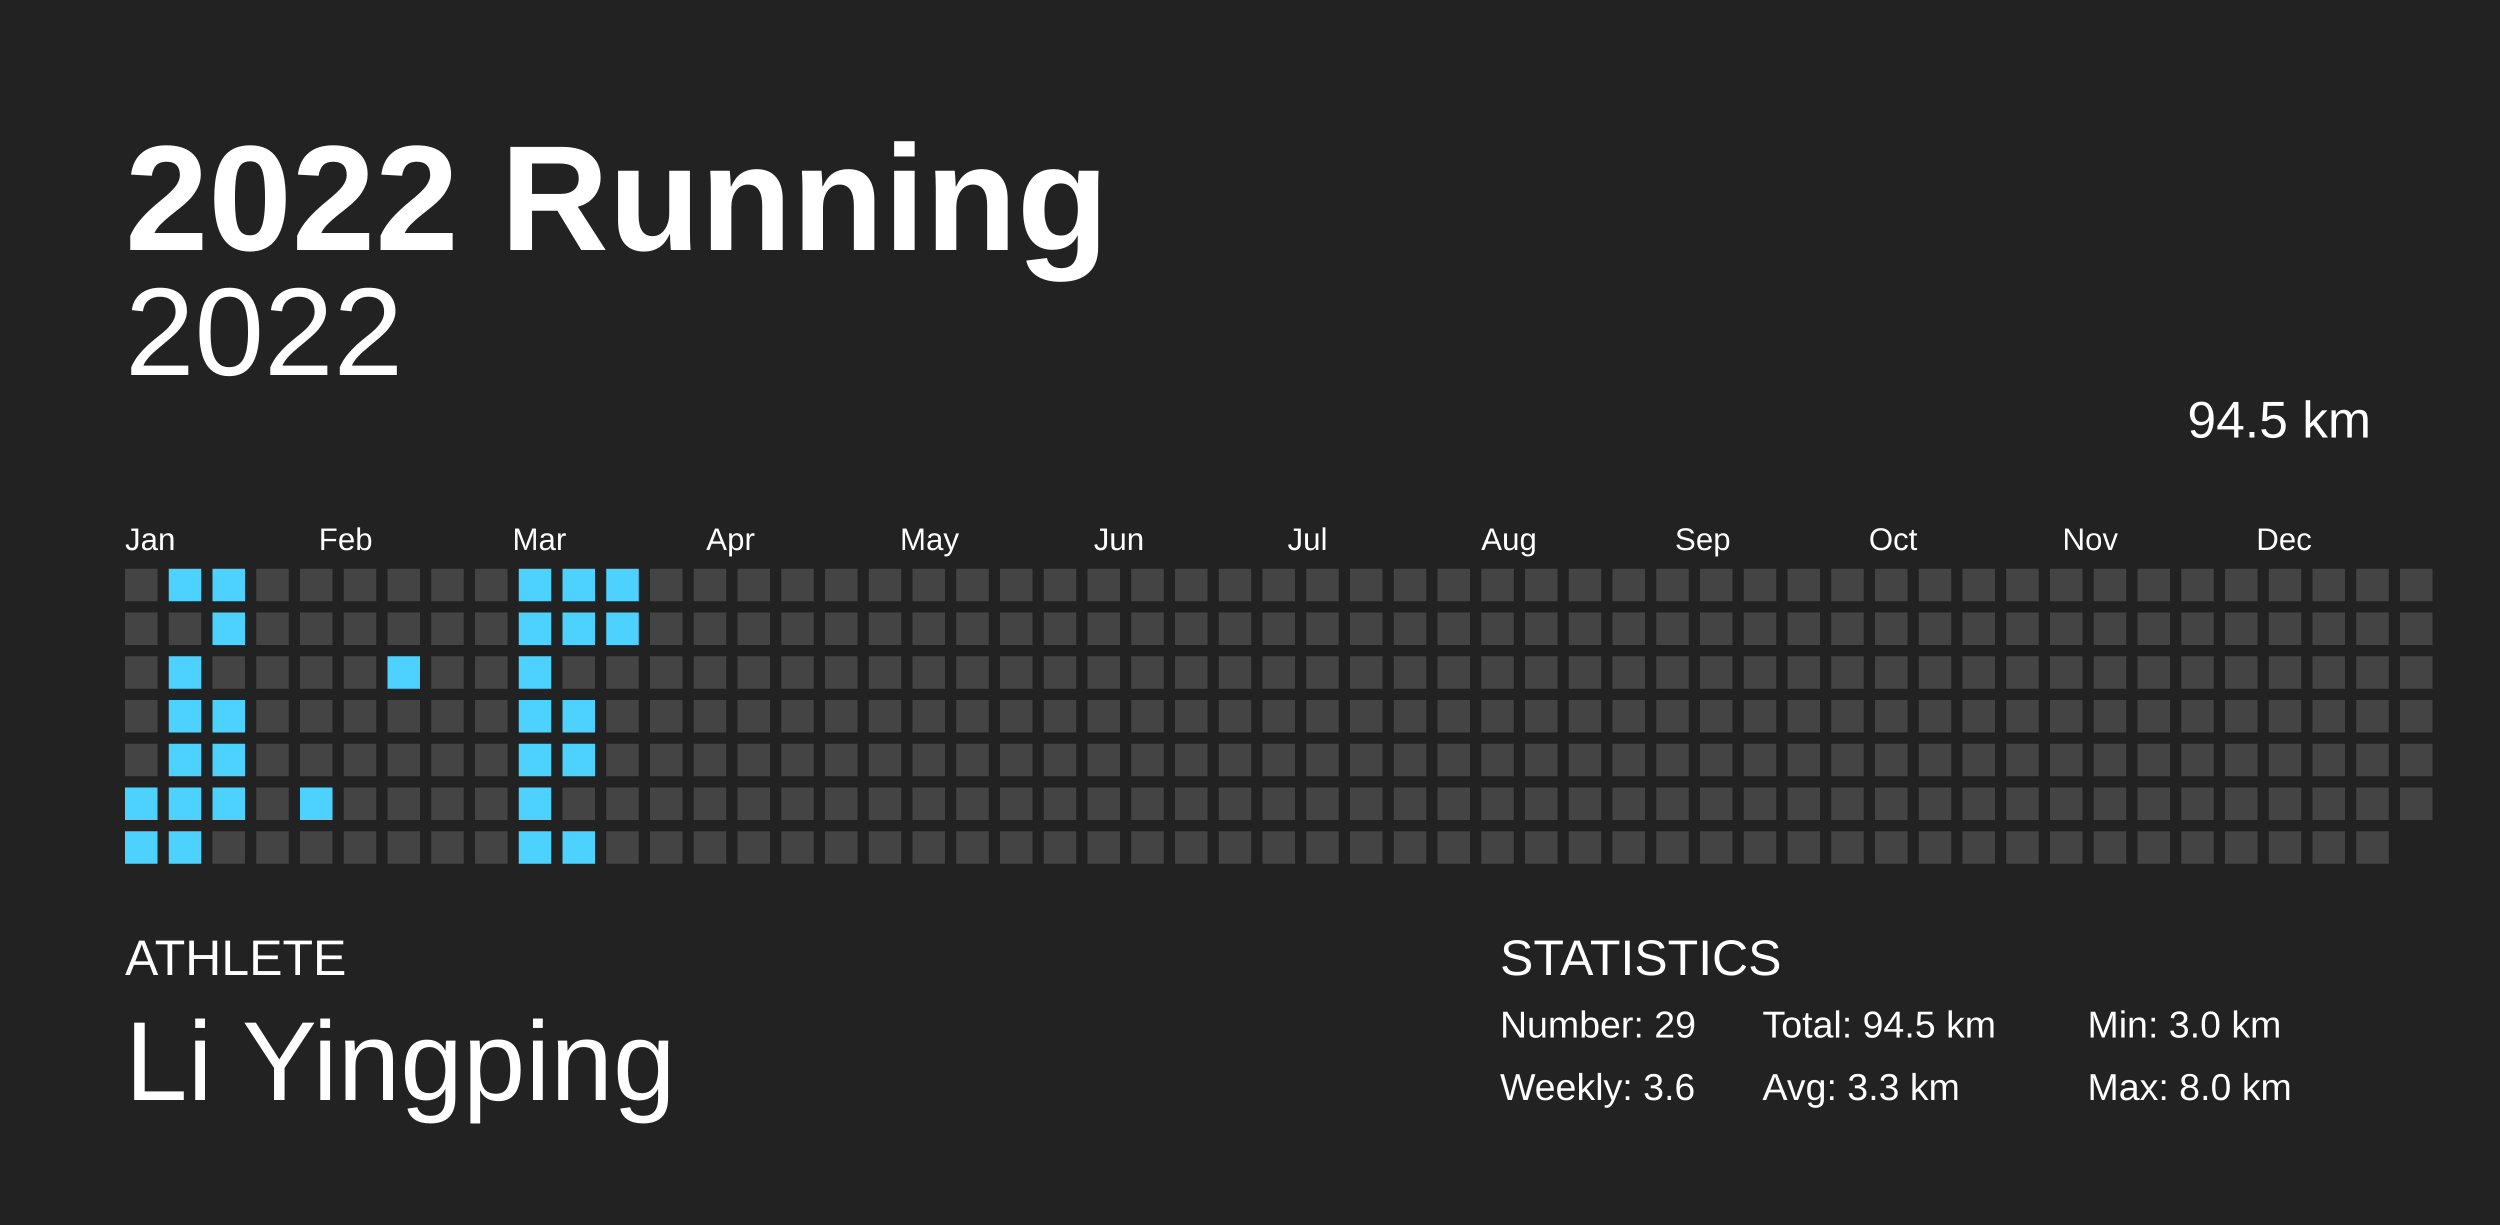
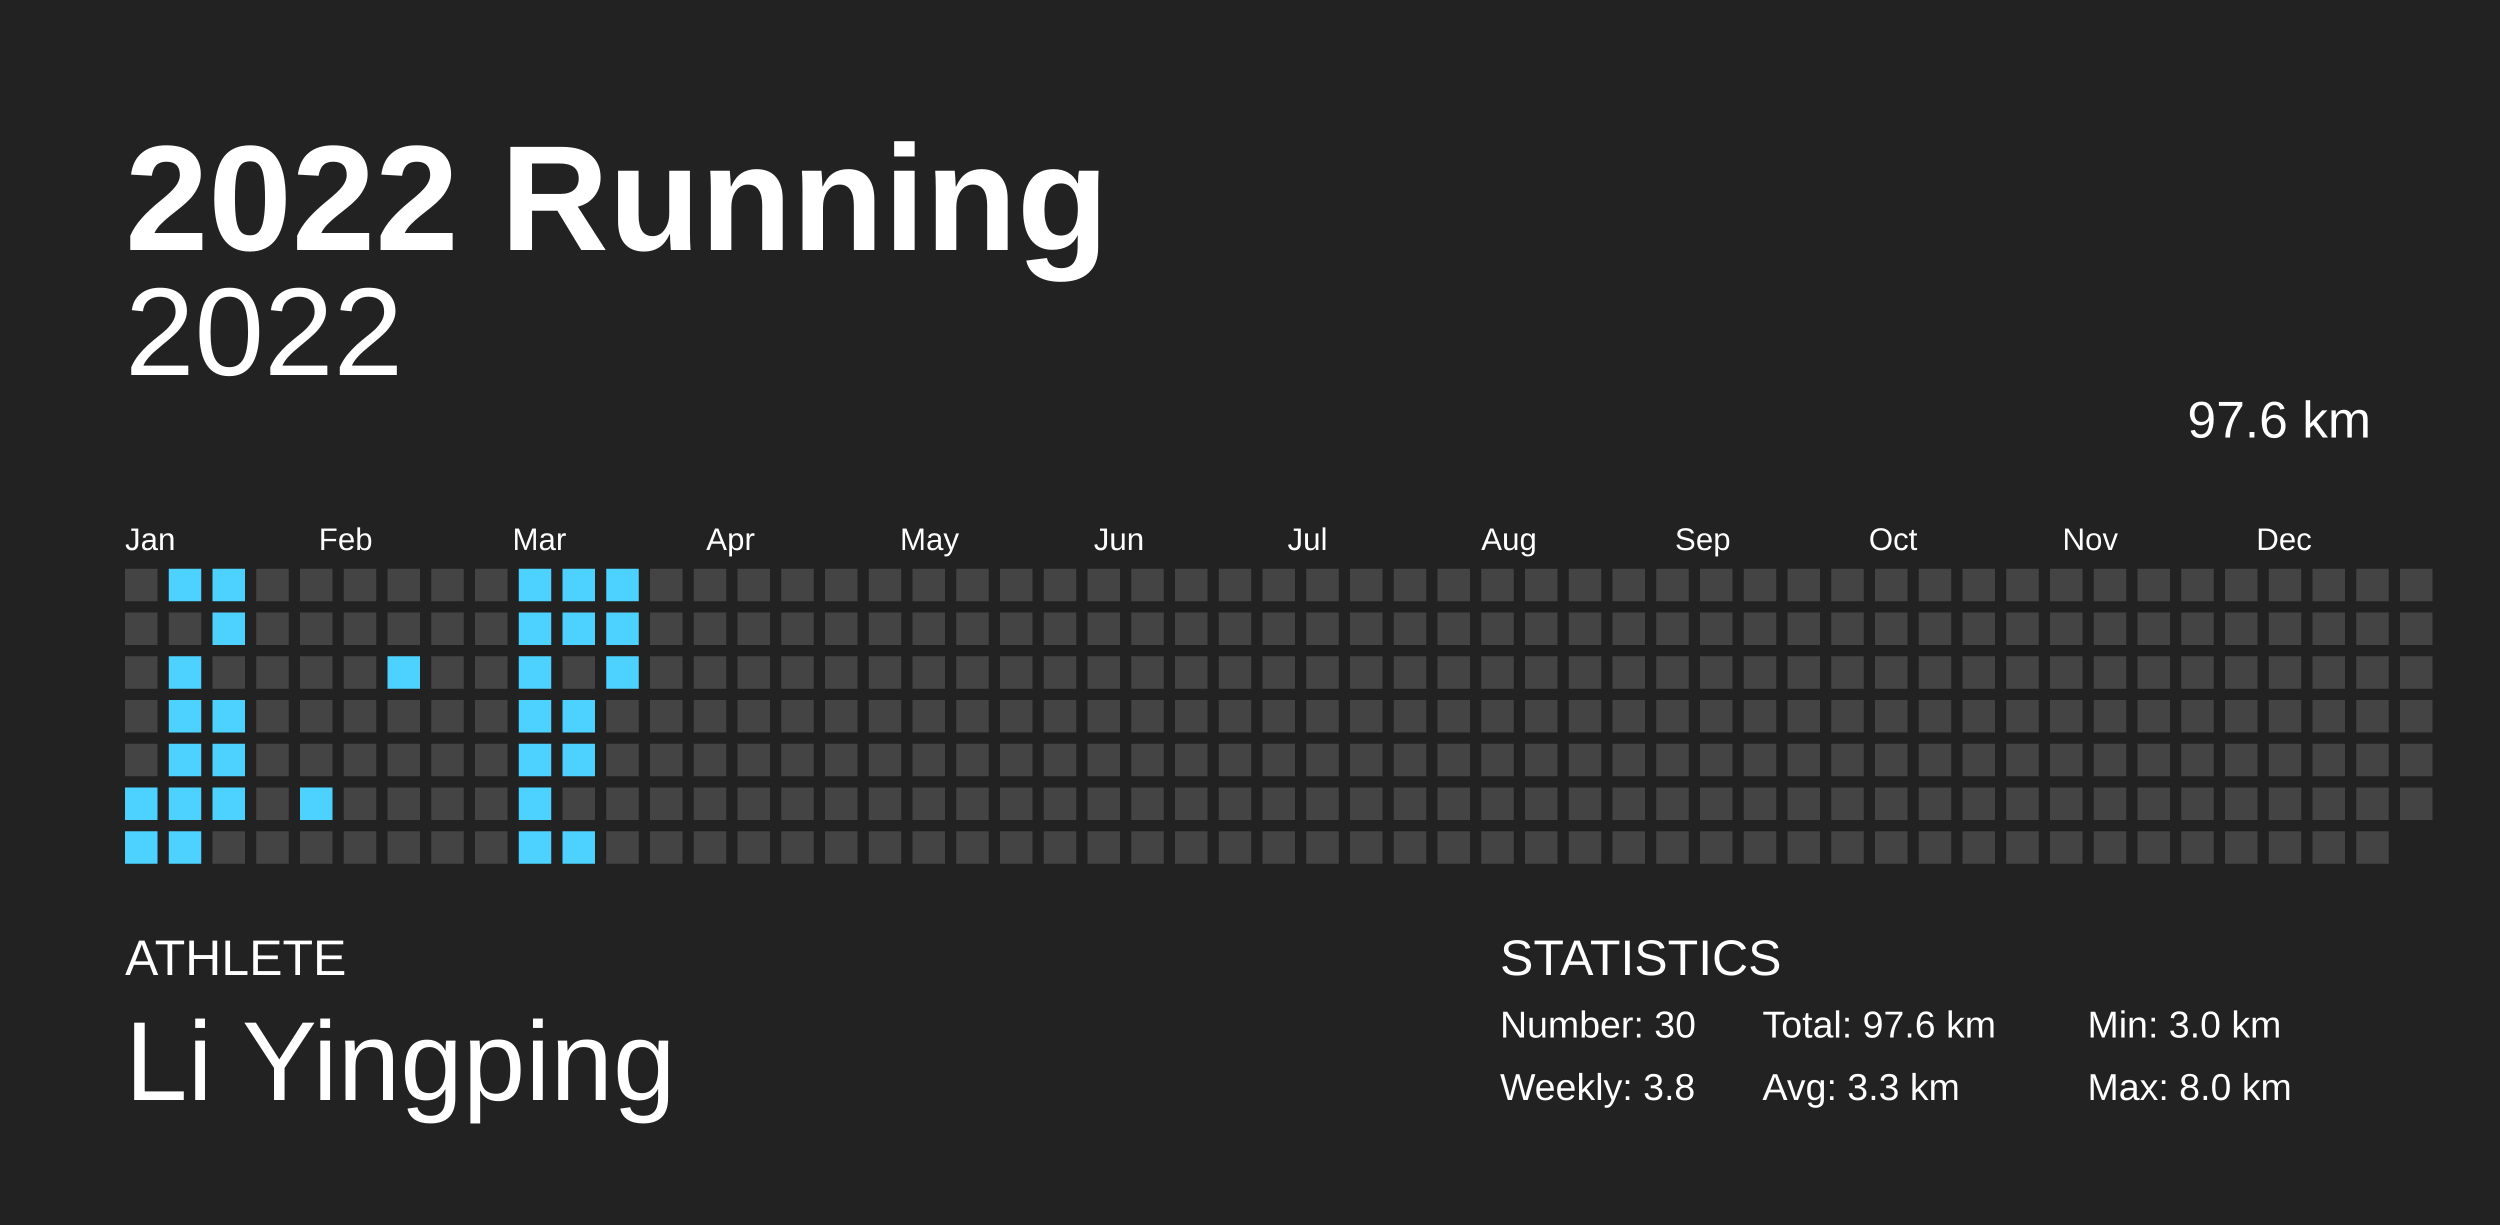
<svg xmlns="http://www.w3.org/2000/svg" baseProfile="full" height="98mm" version="1.1" viewBox="0,0,200,98" width="200mm">
  <defs />
  <rect fill="#222222" height="98" width="200" x="0" y="0" />
  <text fill="#FFFFFF" style="font-size:12px; font-family:Arial; font-weight:bold;" x="10" y="20">2022 Running</text>
  <text fill="#FFFFFF" style="font-size:4px; font-family:Arial" x="10" y="78">ATHLETE</text>
  <text fill="#FFFFFF" style="font-size:9px; font-family:Arial" x="10" y="88">Li Yingping</text>
  <text fill="#FFFFFF" style="font-size:4px; font-family:Arial" x="120" y="78">STATISTICS</text>
-   <text fill="#FFFFFF" style="font-size:3px; font-family:Arial" x="120" y="83">Number: 29</text>
-   <text fill="#FFFFFF" style="font-size:3px; font-family:Arial" x="120" y="88">Weekly: 3.6</text>
-   <text fill="#FFFFFF" style="font-size:3px; font-family:Arial" x="141" y="83">Total: 94.5 km</text>
+   <text fill="#FFFFFF" style="font-size:3px; font-family:Arial" x="120" y="83">Number: 30</text>
+   <text fill="#FFFFFF" style="font-size:3px; font-family:Arial" x="120" y="88">Weekly: 3.8</text>
+   <text fill="#FFFFFF" style="font-size:3px; font-family:Arial" x="141" y="83">Total: 97.6 km</text>
  <text fill="#FFFFFF" style="font-size:3px; font-family:Arial" x="141" y="88">Avg: 3.3 km</text>
  <text fill="#FFFFFF" style="font-size:3px; font-family:Arial" x="167" y="83">Min: 3.0 km</text>
  <text fill="#FFFFFF" style="font-size:3px; font-family:Arial" x="167" y="88">Max: 8.0 km</text>
  <text alignment-baseline="hanging" fill="#FFFFFF" style="font-size:10.0px; font-family:Arial;" x="10" y="30">2022</text>
-   <text alignment-baseline="hanging" fill="#FFFFFF" style="font-size:4.125px; font-family:Arial;" x="175" y="35">94.5 km</text>
+   <text alignment-baseline="hanging" fill="#FFFFFF" style="font-size:4.125px; font-family:Arial;" x="175" y="35">97.6 km</text>
  <text fill="#FFFFFF" style="font-size:2.5px; font-family:Arial" x="10.0" y="44">Jan</text>
  <text fill="#FFFFFF" style="font-size:2.5px; font-family:Arial" x="25.5" y="44">Feb</text>
  <text fill="#FFFFFF" style="font-size:2.5px; font-family:Arial" x="41.0" y="44">Mar</text>
  <text fill="#FFFFFF" style="font-size:2.5px; font-family:Arial" x="56.5" y="44">Apr</text>
  <text fill="#FFFFFF" style="font-size:2.5px; font-family:Arial" x="72.0" y="44">May</text>
  <text fill="#FFFFFF" style="font-size:2.5px; font-family:Arial" x="87.5" y="44">Jun</text>
  <text fill="#FFFFFF" style="font-size:2.5px; font-family:Arial" x="103.0" y="44">Jul</text>
  <text fill="#FFFFFF" style="font-size:2.5px; font-family:Arial" x="118.5" y="44">Aug</text>
  <text fill="#FFFFFF" style="font-size:2.5px; font-family:Arial" x="134.0" y="44">Sep</text>
  <text fill="#FFFFFF" style="font-size:2.5px; font-family:Arial" x="149.5" y="44">Oct</text>
  <text fill="#FFFFFF" style="font-size:2.5px; font-family:Arial" x="165.0" y="44">Nov</text>
  <text fill="#FFFFFF" style="font-size:2.5px; font-family:Arial" x="180.5" y="44">Dec</text>
  <rect fill="#444444" height="2.6" width="2.6" x="10.0" y="45.5" />
  <rect fill="#444444" height="2.6" width="2.6" x="10.0" y="49.0" />
  <rect fill="#444444" height="2.6" width="2.6" x="10.0" y="52.5" />
  <rect fill="#444444" height="2.6" width="2.6" x="10.0" y="56.0" />
  <rect fill="#444444" height="2.6" width="2.6" x="10.0" y="59.5" />
  <rect fill="#4dd2ff" height="2.6" width="2.6" x="10.0" y="63.0" />
  <rect fill="#4dd2ff" height="2.6" width="2.6" x="10.0" y="66.5" />
  <rect fill="#4dd2ff" height="2.6" width="2.6" x="13.5" y="45.5" />
  <rect fill="#444444" height="2.6" width="2.6" x="13.5" y="49.0" />
  <rect fill="#4dd2ff" height="2.6" width="2.6" x="13.5" y="52.5" />
  <rect fill="#4dd2ff" height="2.6" width="2.6" x="13.5" y="56.0" />
  <rect fill="#4dd2ff" height="2.6" width="2.6" x="13.5" y="59.5" />
  <rect fill="#4dd2ff" height="2.6" width="2.6" x="13.5" y="63.0" />
  <rect fill="#4dd2ff" height="2.6" width="2.6" x="13.5" y="66.5" />
  <rect fill="#4dd2ff" height="2.6" width="2.6" x="17.0" y="45.5" />
  <rect fill="#4dd2ff" height="2.6" width="2.6" x="17.0" y="49.0" />
  <rect fill="#444444" height="2.6" width="2.6" x="17.0" y="52.5" />
  <rect fill="#4dd2ff" height="2.6" width="2.6" x="17.0" y="56.0" />
  <rect fill="#4dd2ff" height="2.6" width="2.6" x="17.0" y="59.5" />
  <rect fill="#4dd2ff" height="2.6" width="2.6" x="17.0" y="63.0" />
  <rect fill="#444444" height="2.6" width="2.6" x="17.0" y="66.5" />
  <rect fill="#444444" height="2.6" width="2.6" x="20.5" y="45.5" />
  <rect fill="#444444" height="2.6" width="2.6" x="20.5" y="49.0" />
  <rect fill="#444444" height="2.6" width="2.6" x="20.5" y="52.5" />
  <rect fill="#444444" height="2.6" width="2.6" x="20.5" y="56.0" />
  <rect fill="#444444" height="2.6" width="2.6" x="20.5" y="59.5" />
  <rect fill="#444444" height="2.6" width="2.6" x="20.5" y="63.0" />
  <rect fill="#444444" height="2.6" width="2.6" x="20.5" y="66.5" />
  <rect fill="#444444" height="2.6" width="2.6" x="24.0" y="45.5" />
  <rect fill="#444444" height="2.6" width="2.6" x="24.0" y="49.0" />
  <rect fill="#444444" height="2.6" width="2.6" x="24.0" y="52.5" />
  <rect fill="#444444" height="2.6" width="2.6" x="24.0" y="56.0" />
  <rect fill="#444444" height="2.6" width="2.6" x="24.0" y="59.5" />
  <rect fill="#4dd2ff" height="2.6" width="2.6" x="24.0" y="63.0" />
  <rect fill="#444444" height="2.6" width="2.6" x="24.0" y="66.5" />
  <rect fill="#444444" height="2.6" width="2.6" x="27.5" y="45.5" />
  <rect fill="#444444" height="2.6" width="2.6" x="27.5" y="49.0" />
  <rect fill="#444444" height="2.6" width="2.6" x="27.5" y="52.5" />
  <rect fill="#444444" height="2.6" width="2.6" x="27.5" y="56.0" />
  <rect fill="#444444" height="2.6" width="2.6" x="27.5" y="59.5" />
  <rect fill="#444444" height="2.6" width="2.6" x="27.5" y="63.0" />
  <rect fill="#444444" height="2.6" width="2.6" x="27.5" y="66.5" />
  <rect fill="#444444" height="2.6" width="2.6" x="31.0" y="45.5" />
  <rect fill="#444444" height="2.6" width="2.6" x="31.0" y="49.0" />
  <rect fill="#4dd2ff" height="2.6" width="2.6" x="31.0" y="52.5" />
  <rect fill="#444444" height="2.6" width="2.6" x="31.0" y="56.0" />
  <rect fill="#444444" height="2.6" width="2.6" x="31.0" y="59.5" />
  <rect fill="#444444" height="2.6" width="2.6" x="31.0" y="63.0" />
  <rect fill="#444444" height="2.6" width="2.6" x="31.0" y="66.5" />
  <rect fill="#444444" height="2.6" width="2.6" x="34.5" y="45.5" />
  <rect fill="#444444" height="2.6" width="2.6" x="34.5" y="49.0" />
  <rect fill="#444444" height="2.6" width="2.6" x="34.5" y="52.5" />
  <rect fill="#444444" height="2.6" width="2.6" x="34.5" y="56.0" />
  <rect fill="#444444" height="2.6" width="2.6" x="34.5" y="59.5" />
  <rect fill="#444444" height="2.6" width="2.6" x="34.5" y="63.0" />
  <rect fill="#444444" height="2.6" width="2.6" x="34.5" y="66.5" />
  <rect fill="#444444" height="2.6" width="2.6" x="38.0" y="45.5" />
  <rect fill="#444444" height="2.6" width="2.6" x="38.0" y="49.0" />
  <rect fill="#444444" height="2.6" width="2.6" x="38.0" y="52.5" />
  <rect fill="#444444" height="2.6" width="2.6" x="38.0" y="56.0" />
  <rect fill="#444444" height="2.6" width="2.6" x="38.0" y="59.5" />
  <rect fill="#444444" height="2.6" width="2.6" x="38.0" y="63.0" />
  <rect fill="#444444" height="2.6" width="2.6" x="38.0" y="66.5" />
  <rect fill="#4dd2ff" height="2.6" width="2.6" x="41.5" y="45.5" />
  <rect fill="#4dd2ff" height="2.6" width="2.6" x="41.5" y="49.0" />
  <rect fill="#4dd2ff" height="2.6" width="2.6" x="41.5" y="52.5" />
  <rect fill="#4dd2ff" height="2.6" width="2.6" x="41.5" y="56.0" />
  <rect fill="#4dd2ff" height="2.6" width="2.6" x="41.5" y="59.5" />
  <rect fill="#4dd2ff" height="2.6" width="2.6" x="41.5" y="63.0" />
  <rect fill="#4dd2ff" height="2.6" width="2.6" x="41.5" y="66.5" />
  <rect fill="#4dd2ff" height="2.6" width="2.6" x="45.0" y="45.5" />
  <rect fill="#4dd2ff" height="2.6" width="2.6" x="45.0" y="49.0" />
  <rect fill="#444444" height="2.6" width="2.6" x="45.0" y="52.5" />
  <rect fill="#4dd2ff" height="2.6" width="2.6" x="45.0" y="56.0" />
  <rect fill="#4dd2ff" height="2.6" width="2.6" x="45.0" y="59.5" />
  <rect fill="#444444" height="2.6" width="2.6" x="45.0" y="63.0" />
  <rect fill="#4dd2ff" height="2.6" width="2.6" x="45.0" y="66.5" />
  <rect fill="#4dd2ff" height="2.6" width="2.6" x="48.5" y="45.5" />
  <rect fill="#4dd2ff" height="2.6" width="2.6" x="48.5" y="49.0" />
-   <rect fill="#444444" height="2.6" width="2.6" x="48.5" y="52.5" />
+   <rect fill="#4dd2ff" height="2.6" width="2.6" x="48.5" y="52.5" />
  <rect fill="#444444" height="2.6" width="2.6" x="48.5" y="56.0" />
  <rect fill="#444444" height="2.6" width="2.6" x="48.5" y="59.5" />
  <rect fill="#444444" height="2.6" width="2.6" x="48.5" y="63.0" />
  <rect fill="#444444" height="2.6" width="2.6" x="48.5" y="66.5" />
  <rect fill="#444444" height="2.6" width="2.6" x="52.0" y="45.5" />
  <rect fill="#444444" height="2.6" width="2.6" x="52.0" y="49.0" />
  <rect fill="#444444" height="2.6" width="2.6" x="52.0" y="52.5" />
  <rect fill="#444444" height="2.6" width="2.6" x="52.0" y="56.0" />
  <rect fill="#444444" height="2.6" width="2.6" x="52.0" y="59.5" />
  <rect fill="#444444" height="2.6" width="2.6" x="52.0" y="63.0" />
  <rect fill="#444444" height="2.6" width="2.6" x="52.0" y="66.5" />
  <rect fill="#444444" height="2.6" width="2.6" x="55.5" y="45.5" />
  <rect fill="#444444" height="2.6" width="2.6" x="55.5" y="49.0" />
  <rect fill="#444444" height="2.6" width="2.6" x="55.5" y="52.5" />
  <rect fill="#444444" height="2.6" width="2.6" x="55.5" y="56.0" />
  <rect fill="#444444" height="2.6" width="2.6" x="55.5" y="59.5" />
  <rect fill="#444444" height="2.6" width="2.6" x="55.5" y="63.0" />
  <rect fill="#444444" height="2.6" width="2.6" x="55.5" y="66.5" />
  <rect fill="#444444" height="2.6" width="2.6" x="59.0" y="45.5" />
  <rect fill="#444444" height="2.6" width="2.6" x="59.0" y="49.0" />
  <rect fill="#444444" height="2.6" width="2.6" x="59.0" y="52.5" />
  <rect fill="#444444" height="2.6" width="2.6" x="59.0" y="56.0" />
  <rect fill="#444444" height="2.6" width="2.6" x="59.0" y="59.5" />
  <rect fill="#444444" height="2.6" width="2.6" x="59.0" y="63.0" />
  <rect fill="#444444" height="2.6" width="2.6" x="59.0" y="66.5" />
  <rect fill="#444444" height="2.6" width="2.6" x="62.5" y="45.5" />
  <rect fill="#444444" height="2.6" width="2.6" x="62.5" y="49.0" />
  <rect fill="#444444" height="2.6" width="2.6" x="62.5" y="52.5" />
  <rect fill="#444444" height="2.6" width="2.6" x="62.5" y="56.0" />
  <rect fill="#444444" height="2.6" width="2.6" x="62.5" y="59.5" />
  <rect fill="#444444" height="2.6" width="2.6" x="62.5" y="63.0" />
  <rect fill="#444444" height="2.6" width="2.6" x="62.5" y="66.5" />
  <rect fill="#444444" height="2.6" width="2.6" x="66.0" y="45.5" />
  <rect fill="#444444" height="2.6" width="2.6" x="66.0" y="49.0" />
  <rect fill="#444444" height="2.6" width="2.6" x="66.0" y="52.5" />
  <rect fill="#444444" height="2.6" width="2.6" x="66.0" y="56.0" />
  <rect fill="#444444" height="2.6" width="2.6" x="66.0" y="59.5" />
  <rect fill="#444444" height="2.6" width="2.6" x="66.0" y="63.0" />
  <rect fill="#444444" height="2.6" width="2.6" x="66.0" y="66.5" />
  <rect fill="#444444" height="2.6" width="2.6" x="69.5" y="45.5" />
  <rect fill="#444444" height="2.6" width="2.6" x="69.5" y="49.0" />
  <rect fill="#444444" height="2.6" width="2.6" x="69.5" y="52.5" />
  <rect fill="#444444" height="2.6" width="2.6" x="69.5" y="56.0" />
  <rect fill="#444444" height="2.6" width="2.6" x="69.5" y="59.5" />
  <rect fill="#444444" height="2.6" width="2.6" x="69.5" y="63.0" />
  <rect fill="#444444" height="2.6" width="2.6" x="69.5" y="66.5" />
  <rect fill="#444444" height="2.6" width="2.6" x="73.0" y="45.5" />
  <rect fill="#444444" height="2.6" width="2.6" x="73.0" y="49.0" />
  <rect fill="#444444" height="2.6" width="2.6" x="73.0" y="52.5" />
  <rect fill="#444444" height="2.6" width="2.6" x="73.0" y="56.0" />
  <rect fill="#444444" height="2.6" width="2.6" x="73.0" y="59.5" />
  <rect fill="#444444" height="2.6" width="2.6" x="73.0" y="63.0" />
  <rect fill="#444444" height="2.6" width="2.6" x="73.0" y="66.5" />
  <rect fill="#444444" height="2.6" width="2.6" x="76.5" y="45.5" />
  <rect fill="#444444" height="2.6" width="2.6" x="76.5" y="49.0" />
  <rect fill="#444444" height="2.6" width="2.6" x="76.5" y="52.5" />
  <rect fill="#444444" height="2.6" width="2.6" x="76.5" y="56.0" />
  <rect fill="#444444" height="2.6" width="2.6" x="76.5" y="59.5" />
  <rect fill="#444444" height="2.6" width="2.6" x="76.5" y="63.0" />
  <rect fill="#444444" height="2.6" width="2.6" x="76.5" y="66.5" />
  <rect fill="#444444" height="2.6" width="2.6" x="80.0" y="45.5" />
  <rect fill="#444444" height="2.6" width="2.6" x="80.0" y="49.0" />
  <rect fill="#444444" height="2.6" width="2.6" x="80.0" y="52.5" />
  <rect fill="#444444" height="2.6" width="2.6" x="80.0" y="56.0" />
  <rect fill="#444444" height="2.6" width="2.6" x="80.0" y="59.5" />
  <rect fill="#444444" height="2.6" width="2.6" x="80.0" y="63.0" />
  <rect fill="#444444" height="2.6" width="2.6" x="80.0" y="66.5" />
  <rect fill="#444444" height="2.6" width="2.6" x="83.5" y="45.5" />
  <rect fill="#444444" height="2.6" width="2.6" x="83.5" y="49.0" />
  <rect fill="#444444" height="2.6" width="2.6" x="83.5" y="52.5" />
  <rect fill="#444444" height="2.6" width="2.6" x="83.5" y="56.0" />
  <rect fill="#444444" height="2.6" width="2.6" x="83.5" y="59.5" />
  <rect fill="#444444" height="2.6" width="2.6" x="83.5" y="63.0" />
  <rect fill="#444444" height="2.6" width="2.6" x="83.5" y="66.5" />
  <rect fill="#444444" height="2.6" width="2.6" x="87.0" y="45.5" />
  <rect fill="#444444" height="2.6" width="2.6" x="87.0" y="49.0" />
  <rect fill="#444444" height="2.6" width="2.6" x="87.0" y="52.5" />
  <rect fill="#444444" height="2.6" width="2.6" x="87.0" y="56.0" />
  <rect fill="#444444" height="2.6" width="2.6" x="87.0" y="59.5" />
  <rect fill="#444444" height="2.6" width="2.6" x="87.0" y="63.0" />
  <rect fill="#444444" height="2.6" width="2.6" x="87.0" y="66.5" />
  <rect fill="#444444" height="2.6" width="2.6" x="90.5" y="45.5" />
  <rect fill="#444444" height="2.6" width="2.6" x="90.5" y="49.0" />
  <rect fill="#444444" height="2.6" width="2.6" x="90.5" y="52.5" />
  <rect fill="#444444" height="2.6" width="2.6" x="90.5" y="56.0" />
  <rect fill="#444444" height="2.6" width="2.6" x="90.5" y="59.5" />
  <rect fill="#444444" height="2.6" width="2.6" x="90.5" y="63.0" />
  <rect fill="#444444" height="2.6" width="2.6" x="90.5" y="66.5" />
  <rect fill="#444444" height="2.6" width="2.6" x="94.0" y="45.5" />
  <rect fill="#444444" height="2.6" width="2.6" x="94.0" y="49.0" />
  <rect fill="#444444" height="2.6" width="2.6" x="94.0" y="52.5" />
  <rect fill="#444444" height="2.6" width="2.6" x="94.0" y="56.0" />
  <rect fill="#444444" height="2.6" width="2.6" x="94.0" y="59.5" />
  <rect fill="#444444" height="2.6" width="2.6" x="94.0" y="63.0" />
  <rect fill="#444444" height="2.6" width="2.6" x="94.0" y="66.5" />
  <rect fill="#444444" height="2.6" width="2.6" x="97.5" y="45.5" />
  <rect fill="#444444" height="2.6" width="2.6" x="97.5" y="49.0" />
  <rect fill="#444444" height="2.6" width="2.6" x="97.5" y="52.5" />
  <rect fill="#444444" height="2.6" width="2.6" x="97.5" y="56.0" />
  <rect fill="#444444" height="2.6" width="2.6" x="97.5" y="59.5" />
  <rect fill="#444444" height="2.6" width="2.6" x="97.5" y="63.0" />
  <rect fill="#444444" height="2.6" width="2.6" x="97.5" y="66.5" />
  <rect fill="#444444" height="2.6" width="2.6" x="101.0" y="45.5" />
  <rect fill="#444444" height="2.6" width="2.6" x="101.0" y="49.0" />
  <rect fill="#444444" height="2.6" width="2.6" x="101.0" y="52.5" />
  <rect fill="#444444" height="2.6" width="2.6" x="101.0" y="56.0" />
  <rect fill="#444444" height="2.6" width="2.6" x="101.0" y="59.5" />
  <rect fill="#444444" height="2.6" width="2.6" x="101.0" y="63.0" />
  <rect fill="#444444" height="2.6" width="2.6" x="101.0" y="66.5" />
  <rect fill="#444444" height="2.6" width="2.6" x="104.5" y="45.5" />
  <rect fill="#444444" height="2.6" width="2.6" x="104.5" y="49.0" />
  <rect fill="#444444" height="2.6" width="2.6" x="104.5" y="52.5" />
  <rect fill="#444444" height="2.6" width="2.6" x="104.5" y="56.0" />
  <rect fill="#444444" height="2.6" width="2.6" x="104.5" y="59.5" />
  <rect fill="#444444" height="2.6" width="2.6" x="104.5" y="63.0" />
  <rect fill="#444444" height="2.6" width="2.6" x="104.5" y="66.5" />
  <rect fill="#444444" height="2.6" width="2.6" x="108.0" y="45.5" />
  <rect fill="#444444" height="2.6" width="2.6" x="108.0" y="49.0" />
  <rect fill="#444444" height="2.6" width="2.6" x="108.0" y="52.5" />
  <rect fill="#444444" height="2.6" width="2.6" x="108.0" y="56.0" />
  <rect fill="#444444" height="2.6" width="2.6" x="108.0" y="59.5" />
  <rect fill="#444444" height="2.6" width="2.6" x="108.0" y="63.0" />
  <rect fill="#444444" height="2.6" width="2.6" x="108.0" y="66.5" />
  <rect fill="#444444" height="2.6" width="2.6" x="111.5" y="45.5" />
  <rect fill="#444444" height="2.6" width="2.6" x="111.5" y="49.0" />
  <rect fill="#444444" height="2.6" width="2.6" x="111.5" y="52.5" />
  <rect fill="#444444" height="2.6" width="2.6" x="111.5" y="56.0" />
  <rect fill="#444444" height="2.6" width="2.6" x="111.5" y="59.5" />
  <rect fill="#444444" height="2.6" width="2.6" x="111.5" y="63.0" />
  <rect fill="#444444" height="2.6" width="2.6" x="111.5" y="66.5" />
  <rect fill="#444444" height="2.6" width="2.6" x="115.0" y="45.5" />
  <rect fill="#444444" height="2.6" width="2.6" x="115.0" y="49.0" />
  <rect fill="#444444" height="2.6" width="2.6" x="115.0" y="52.5" />
  <rect fill="#444444" height="2.6" width="2.6" x="115.0" y="56.0" />
  <rect fill="#444444" height="2.6" width="2.6" x="115.0" y="59.5" />
  <rect fill="#444444" height="2.6" width="2.6" x="115.0" y="63.0" />
  <rect fill="#444444" height="2.6" width="2.6" x="115.0" y="66.5" />
  <rect fill="#444444" height="2.6" width="2.6" x="118.5" y="45.5" />
  <rect fill="#444444" height="2.6" width="2.6" x="118.5" y="49.0" />
  <rect fill="#444444" height="2.6" width="2.6" x="118.5" y="52.5" />
  <rect fill="#444444" height="2.6" width="2.6" x="118.5" y="56.0" />
  <rect fill="#444444" height="2.6" width="2.6" x="118.5" y="59.5" />
  <rect fill="#444444" height="2.6" width="2.6" x="118.5" y="63.0" />
  <rect fill="#444444" height="2.6" width="2.6" x="118.5" y="66.5" />
  <rect fill="#444444" height="2.6" width="2.6" x="122.0" y="45.5" />
  <rect fill="#444444" height="2.6" width="2.6" x="122.0" y="49.0" />
  <rect fill="#444444" height="2.6" width="2.6" x="122.0" y="52.5" />
  <rect fill="#444444" height="2.6" width="2.6" x="122.0" y="56.0" />
  <rect fill="#444444" height="2.6" width="2.6" x="122.0" y="59.5" />
  <rect fill="#444444" height="2.6" width="2.6" x="122.0" y="63.0" />
  <rect fill="#444444" height="2.6" width="2.6" x="122.0" y="66.5" />
  <rect fill="#444444" height="2.6" width="2.6" x="125.5" y="45.5" />
  <rect fill="#444444" height="2.6" width="2.6" x="125.5" y="49.0" />
  <rect fill="#444444" height="2.6" width="2.6" x="125.5" y="52.5" />
  <rect fill="#444444" height="2.6" width="2.6" x="125.5" y="56.0" />
  <rect fill="#444444" height="2.6" width="2.6" x="125.5" y="59.5" />
  <rect fill="#444444" height="2.6" width="2.6" x="125.5" y="63.0" />
  <rect fill="#444444" height="2.6" width="2.6" x="125.5" y="66.5" />
  <rect fill="#444444" height="2.6" width="2.6" x="129.0" y="45.5" />
  <rect fill="#444444" height="2.6" width="2.6" x="129.0" y="49.0" />
  <rect fill="#444444" height="2.6" width="2.6" x="129.0" y="52.5" />
  <rect fill="#444444" height="2.6" width="2.6" x="129.0" y="56.0" />
  <rect fill="#444444" height="2.6" width="2.6" x="129.0" y="59.5" />
  <rect fill="#444444" height="2.6" width="2.6" x="129.0" y="63.0" />
  <rect fill="#444444" height="2.6" width="2.6" x="129.0" y="66.5" />
  <rect fill="#444444" height="2.6" width="2.6" x="132.5" y="45.5" />
  <rect fill="#444444" height="2.6" width="2.6" x="132.5" y="49.0" />
  <rect fill="#444444" height="2.6" width="2.6" x="132.5" y="52.5" />
  <rect fill="#444444" height="2.6" width="2.6" x="132.5" y="56.0" />
  <rect fill="#444444" height="2.6" width="2.6" x="132.5" y="59.5" />
  <rect fill="#444444" height="2.6" width="2.6" x="132.5" y="63.0" />
  <rect fill="#444444" height="2.6" width="2.6" x="132.5" y="66.5" />
  <rect fill="#444444" height="2.6" width="2.6" x="136.0" y="45.5" />
  <rect fill="#444444" height="2.6" width="2.6" x="136.0" y="49.0" />
  <rect fill="#444444" height="2.6" width="2.6" x="136.0" y="52.5" />
  <rect fill="#444444" height="2.6" width="2.6" x="136.0" y="56.0" />
  <rect fill="#444444" height="2.6" width="2.6" x="136.0" y="59.5" />
  <rect fill="#444444" height="2.6" width="2.6" x="136.0" y="63.0" />
  <rect fill="#444444" height="2.6" width="2.6" x="136.0" y="66.5" />
  <rect fill="#444444" height="2.6" width="2.6" x="139.5" y="45.5" />
  <rect fill="#444444" height="2.6" width="2.6" x="139.5" y="49.0" />
  <rect fill="#444444" height="2.6" width="2.6" x="139.5" y="52.5" />
  <rect fill="#444444" height="2.6" width="2.6" x="139.5" y="56.0" />
  <rect fill="#444444" height="2.6" width="2.6" x="139.5" y="59.5" />
  <rect fill="#444444" height="2.6" width="2.6" x="139.5" y="63.0" />
  <rect fill="#444444" height="2.6" width="2.6" x="139.5" y="66.5" />
  <rect fill="#444444" height="2.6" width="2.6" x="143.0" y="45.5" />
  <rect fill="#444444" height="2.6" width="2.6" x="143.0" y="49.0" />
  <rect fill="#444444" height="2.6" width="2.6" x="143.0" y="52.5" />
  <rect fill="#444444" height="2.6" width="2.6" x="143.0" y="56.0" />
  <rect fill="#444444" height="2.6" width="2.6" x="143.0" y="59.5" />
  <rect fill="#444444" height="2.6" width="2.6" x="143.0" y="63.0" />
  <rect fill="#444444" height="2.6" width="2.6" x="143.0" y="66.5" />
  <rect fill="#444444" height="2.6" width="2.6" x="146.5" y="45.5" />
  <rect fill="#444444" height="2.6" width="2.6" x="146.5" y="49.0" />
  <rect fill="#444444" height="2.6" width="2.6" x="146.5" y="52.5" />
  <rect fill="#444444" height="2.6" width="2.6" x="146.5" y="56.0" />
  <rect fill="#444444" height="2.6" width="2.6" x="146.5" y="59.5" />
  <rect fill="#444444" height="2.6" width="2.6" x="146.5" y="63.0" />
  <rect fill="#444444" height="2.6" width="2.6" x="146.5" y="66.5" />
  <rect fill="#444444" height="2.6" width="2.6" x="150.0" y="45.5" />
  <rect fill="#444444" height="2.6" width="2.6" x="150.0" y="49.0" />
  <rect fill="#444444" height="2.6" width="2.6" x="150.0" y="52.5" />
  <rect fill="#444444" height="2.6" width="2.6" x="150.0" y="56.0" />
  <rect fill="#444444" height="2.6" width="2.6" x="150.0" y="59.5" />
  <rect fill="#444444" height="2.6" width="2.6" x="150.0" y="63.0" />
  <rect fill="#444444" height="2.6" width="2.6" x="150.0" y="66.5" />
  <rect fill="#444444" height="2.6" width="2.6" x="153.5" y="45.5" />
  <rect fill="#444444" height="2.6" width="2.6" x="153.5" y="49.0" />
  <rect fill="#444444" height="2.6" width="2.6" x="153.5" y="52.5" />
  <rect fill="#444444" height="2.6" width="2.6" x="153.5" y="56.0" />
  <rect fill="#444444" height="2.6" width="2.6" x="153.5" y="59.5" />
  <rect fill="#444444" height="2.6" width="2.6" x="153.5" y="63.0" />
  <rect fill="#444444" height="2.6" width="2.6" x="153.5" y="66.5" />
  <rect fill="#444444" height="2.6" width="2.6" x="157.0" y="45.5" />
  <rect fill="#444444" height="2.6" width="2.6" x="157.0" y="49.0" />
  <rect fill="#444444" height="2.6" width="2.6" x="157.0" y="52.5" />
  <rect fill="#444444" height="2.6" width="2.6" x="157.0" y="56.0" />
  <rect fill="#444444" height="2.6" width="2.6" x="157.0" y="59.5" />
  <rect fill="#444444" height="2.6" width="2.6" x="157.0" y="63.0" />
  <rect fill="#444444" height="2.6" width="2.6" x="157.0" y="66.5" />
  <rect fill="#444444" height="2.6" width="2.6" x="160.5" y="45.5" />
  <rect fill="#444444" height="2.6" width="2.6" x="160.5" y="49.0" />
  <rect fill="#444444" height="2.6" width="2.6" x="160.5" y="52.5" />
  <rect fill="#444444" height="2.6" width="2.6" x="160.5" y="56.0" />
  <rect fill="#444444" height="2.6" width="2.6" x="160.5" y="59.5" />
  <rect fill="#444444" height="2.6" width="2.6" x="160.5" y="63.0" />
  <rect fill="#444444" height="2.6" width="2.6" x="160.5" y="66.5" />
  <rect fill="#444444" height="2.6" width="2.6" x="164.0" y="45.5" />
  <rect fill="#444444" height="2.6" width="2.6" x="164.0" y="49.0" />
  <rect fill="#444444" height="2.6" width="2.6" x="164.0" y="52.5" />
  <rect fill="#444444" height="2.6" width="2.6" x="164.0" y="56.0" />
  <rect fill="#444444" height="2.6" width="2.6" x="164.0" y="59.5" />
  <rect fill="#444444" height="2.6" width="2.6" x="164.0" y="63.0" />
  <rect fill="#444444" height="2.6" width="2.6" x="164.0" y="66.5" />
  <rect fill="#444444" height="2.6" width="2.6" x="167.5" y="45.5" />
  <rect fill="#444444" height="2.6" width="2.6" x="167.5" y="49.0" />
  <rect fill="#444444" height="2.6" width="2.6" x="167.5" y="52.5" />
  <rect fill="#444444" height="2.6" width="2.6" x="167.5" y="56.0" />
  <rect fill="#444444" height="2.6" width="2.6" x="167.5" y="59.5" />
  <rect fill="#444444" height="2.6" width="2.6" x="167.5" y="63.0" />
  <rect fill="#444444" height="2.6" width="2.6" x="167.5" y="66.5" />
  <rect fill="#444444" height="2.6" width="2.6" x="171.0" y="45.5" />
  <rect fill="#444444" height="2.6" width="2.6" x="171.0" y="49.0" />
  <rect fill="#444444" height="2.6" width="2.6" x="171.0" y="52.5" />
  <rect fill="#444444" height="2.6" width="2.6" x="171.0" y="56.0" />
  <rect fill="#444444" height="2.6" width="2.6" x="171.0" y="59.5" />
  <rect fill="#444444" height="2.6" width="2.6" x="171.0" y="63.0" />
  <rect fill="#444444" height="2.6" width="2.6" x="171.0" y="66.5" />
  <rect fill="#444444" height="2.6" width="2.6" x="174.5" y="45.5" />
  <rect fill="#444444" height="2.6" width="2.6" x="174.5" y="49.0" />
  <rect fill="#444444" height="2.6" width="2.6" x="174.5" y="52.5" />
  <rect fill="#444444" height="2.6" width="2.6" x="174.5" y="56.0" />
  <rect fill="#444444" height="2.6" width="2.6" x="174.5" y="59.5" />
  <rect fill="#444444" height="2.6" width="2.6" x="174.5" y="63.0" />
  <rect fill="#444444" height="2.6" width="2.6" x="174.5" y="66.5" />
  <rect fill="#444444" height="2.6" width="2.6" x="178.0" y="45.5" />
  <rect fill="#444444" height="2.6" width="2.6" x="178.0" y="49.0" />
  <rect fill="#444444" height="2.6" width="2.6" x="178.0" y="52.5" />
  <rect fill="#444444" height="2.6" width="2.6" x="178.0" y="56.0" />
  <rect fill="#444444" height="2.6" width="2.6" x="178.0" y="59.5" />
  <rect fill="#444444" height="2.6" width="2.6" x="178.0" y="63.0" />
  <rect fill="#444444" height="2.6" width="2.6" x="178.0" y="66.5" />
  <rect fill="#444444" height="2.6" width="2.6" x="181.5" y="45.5" />
  <rect fill="#444444" height="2.6" width="2.6" x="181.5" y="49.0" />
  <rect fill="#444444" height="2.6" width="2.6" x="181.5" y="52.5" />
  <rect fill="#444444" height="2.6" width="2.6" x="181.5" y="56.0" />
  <rect fill="#444444" height="2.6" width="2.6" x="181.5" y="59.5" />
  <rect fill="#444444" height="2.6" width="2.6" x="181.5" y="63.0" />
  <rect fill="#444444" height="2.6" width="2.6" x="181.5" y="66.5" />
  <rect fill="#444444" height="2.6" width="2.6" x="185.0" y="45.5" />
  <rect fill="#444444" height="2.6" width="2.6" x="185.0" y="49.0" />
  <rect fill="#444444" height="2.6" width="2.6" x="185.0" y="52.5" />
  <rect fill="#444444" height="2.6" width="2.6" x="185.0" y="56.0" />
  <rect fill="#444444" height="2.6" width="2.6" x="185.0" y="59.5" />
  <rect fill="#444444" height="2.6" width="2.6" x="185.0" y="63.0" />
  <rect fill="#444444" height="2.6" width="2.6" x="185.0" y="66.5" />
  <rect fill="#444444" height="2.6" width="2.6" x="188.5" y="45.5" />
  <rect fill="#444444" height="2.6" width="2.6" x="188.5" y="49.0" />
  <rect fill="#444444" height="2.6" width="2.6" x="188.5" y="52.5" />
  <rect fill="#444444" height="2.6" width="2.6" x="188.5" y="56.0" />
  <rect fill="#444444" height="2.6" width="2.6" x="188.5" y="59.5" />
  <rect fill="#444444" height="2.6" width="2.6" x="188.5" y="63.0" />
  <rect fill="#444444" height="2.6" width="2.6" x="188.5" y="66.5" />
  <rect fill="#444444" height="2.6" width="2.6" x="192.0" y="45.5" />
  <rect fill="#444444" height="2.6" width="2.6" x="192.0" y="49.0" />
  <rect fill="#444444" height="2.6" width="2.6" x="192.0" y="52.5" />
  <rect fill="#444444" height="2.6" width="2.6" x="192.0" y="56.0" />
  <rect fill="#444444" height="2.6" width="2.6" x="192.0" y="59.5" />
  <rect fill="#444444" height="2.6" width="2.6" x="192.0" y="63.0" />
</svg>
